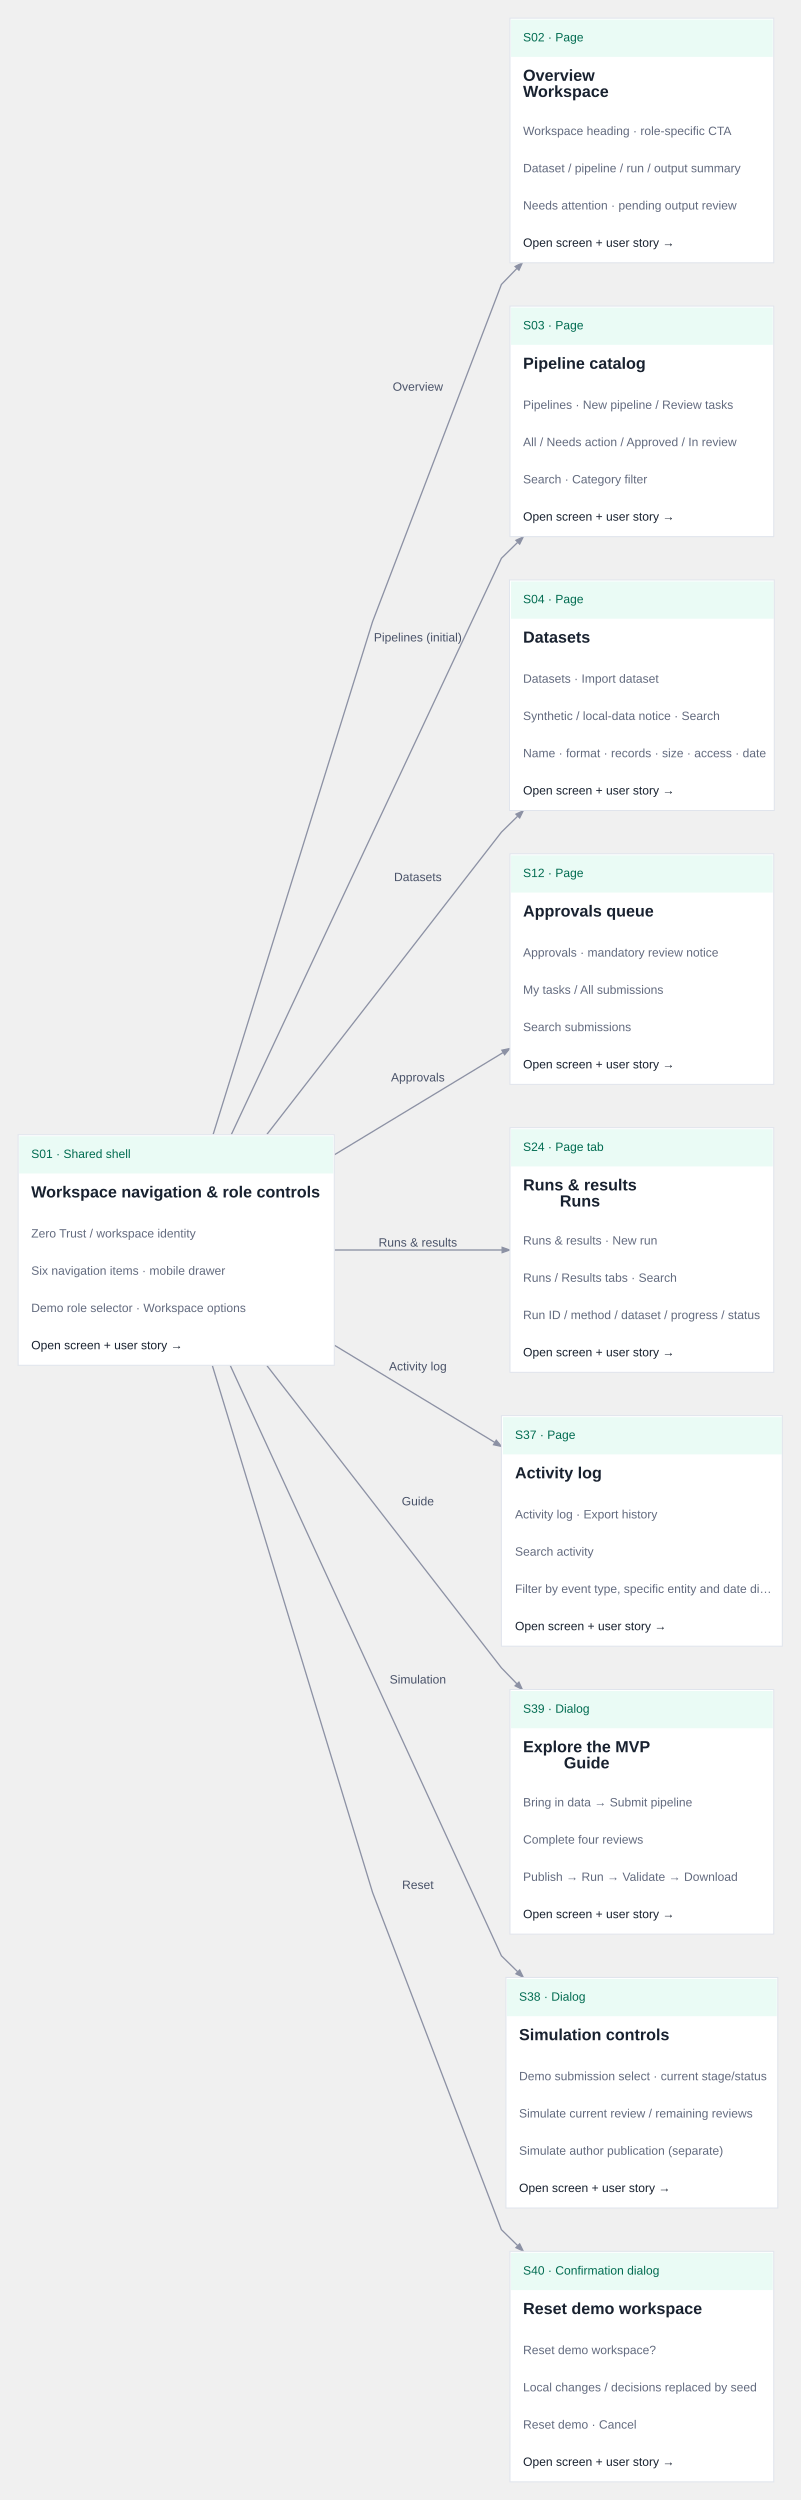
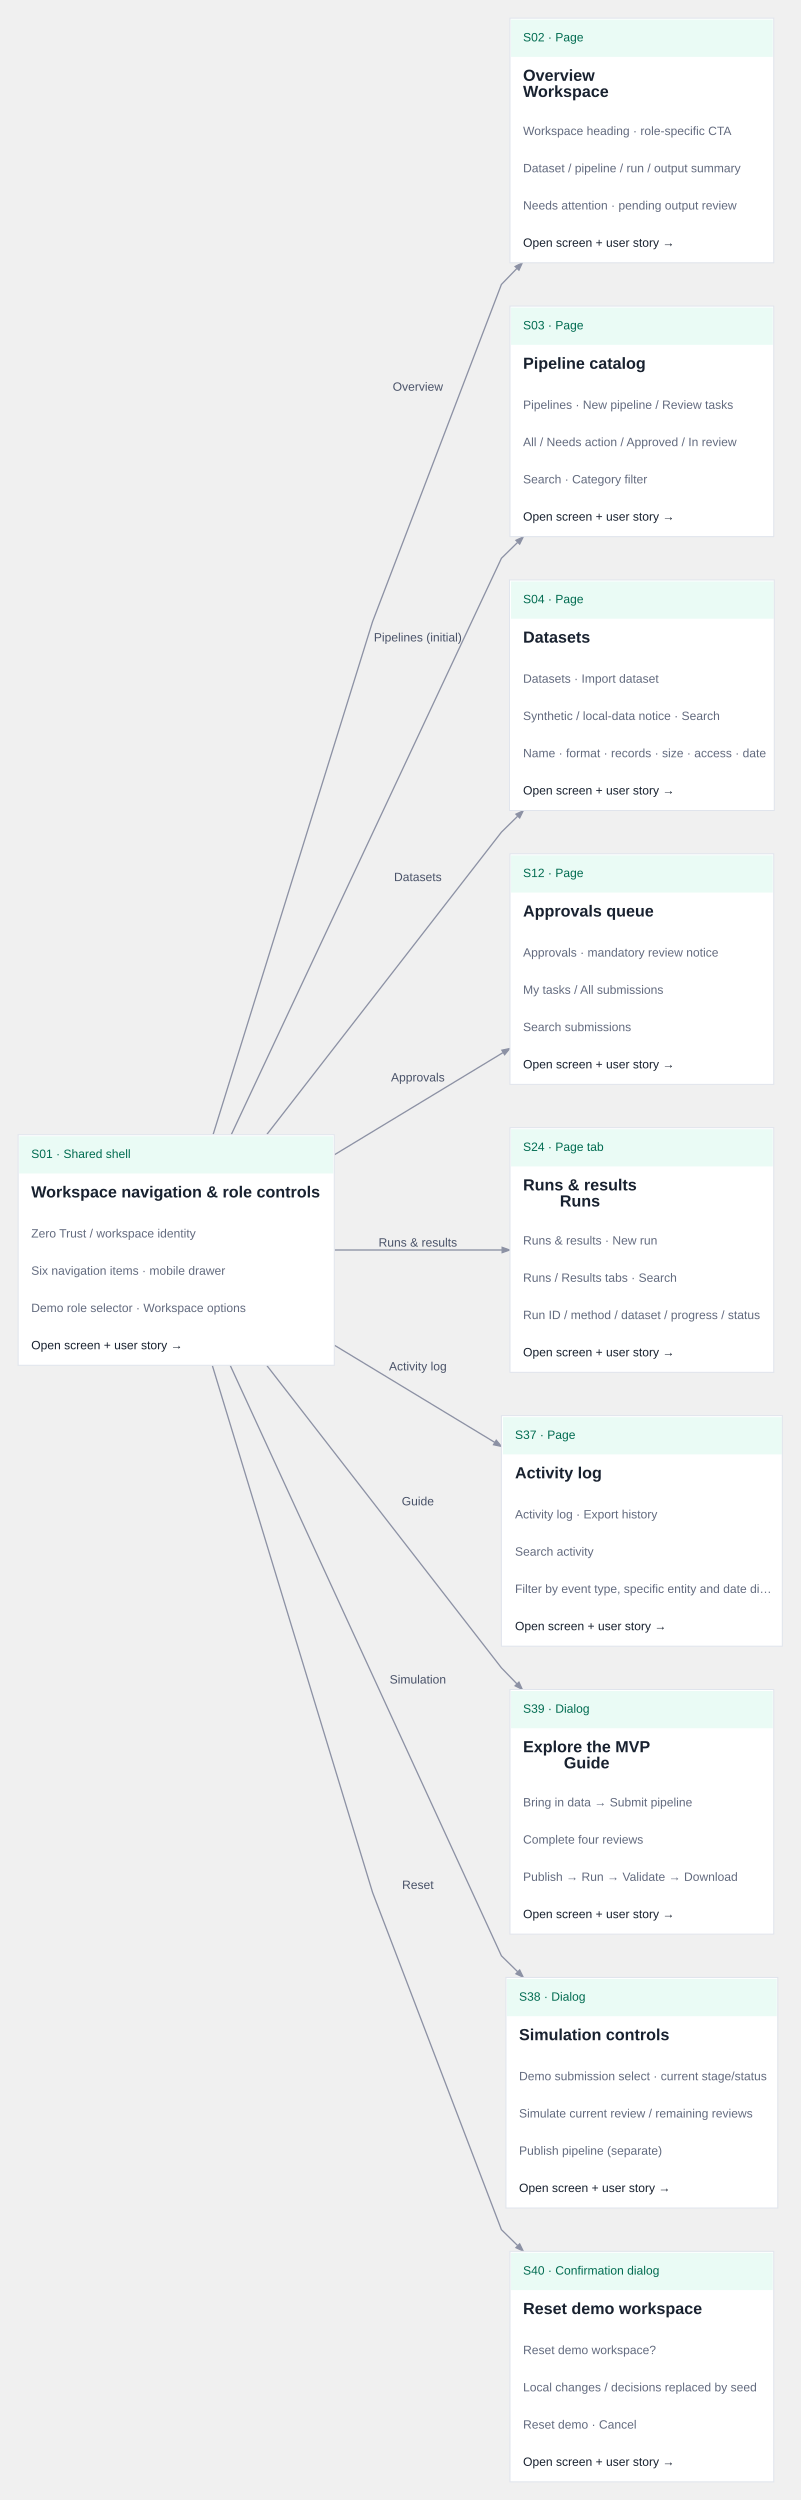
<svg xmlns="http://www.w3.org/2000/svg" xmlns:xlink="http://www.w3.org/1999/xlink" width="795pt" height="2483pt" viewBox="0.00 0.00 795.00 2483.00">
  <g id="graph0" class="graph" transform="scale(1 1) rotate(0) translate(18 2465)">
    <g id="edge1" class="edge">
      <g id="a_edge1">
        <a xlink:title="Overview">
          <path fill="none" stroke="#8c91a4" stroke-width="1.3" d="M193.7,-1338.31C249.73,-1518.54 352,-1847.5 352,-1847.5 352,-1847.5 480,-2182.5 480,-2182.5 480,-2182.5 485.99,-2188.68 495.47,-2198.47" />
          <polygon fill="#8c91a4" stroke="#8c91a4" stroke-width="1.3" points="493.63,-2200.35 500.73,-2203.91 497.4,-2196.69 493.63,-2200.35" />
        </a>
      </g>
      <text text-anchor="middle" x="397" y="-2076.9" font-family="Arial" font-size="12.00" fill="#495268">Overview</text>
    </g>
    <g id="edge2" class="edge">
      <g id="a_edge2">
        <a xlink:title="Pipelines (initial)">
          <path fill="none" stroke="#8c91a4" stroke-width="1.3" d="M211.71,-1338.1C303.33,-1533.56 480,-1910.5 480,-1910.5 480,-1910.5 486.28,-1916.66 496.16,-1926.37" />
          <polygon fill="#8c91a4" stroke="#8c91a4" stroke-width="1.3" points="494.45,-1928.37 501.64,-1931.75 498.13,-1924.62 494.45,-1928.37" />
        </a>
      </g>
      <text text-anchor="middle" x="397" y="-1827.9" font-family="Arial" font-size="12.00" fill="#495268">Pipelines (initial)</text>
    </g>
    <g id="edge3" class="edge">
      <g id="a_edge3">
        <a xlink:title="Datasets">
          <path fill="none" stroke="#8c91a4" stroke-width="1.3" d="M247.05,-1338.27C342.36,-1461.1 480,-1638.5 480,-1638.5 480,-1638.5 486.28,-1644.66 496.16,-1654.37" />
          <polygon fill="#8c91a4" stroke="#8c91a4" stroke-width="1.3" points="494.45,-1656.37 501.64,-1659.75 498.13,-1652.62 494.45,-1656.37" />
        </a>
      </g>
      <text text-anchor="middle" x="397" y="-1589.9" font-family="Arial" font-size="12.00" fill="#495268">Datasets</text>
    </g>
    <g id="edge4" class="edge">
      <g id="a_edge4">
        <a xlink:title="Approvals">
          <path fill="none" stroke="#8c91a4" stroke-width="1.3" d="M314.23,-1318.15C368.51,-1351.04 428.93,-1387.64 481.53,-1419.52" />
          <polygon fill="#8c91a4" stroke="#8c91a4" stroke-width="1.3" points="480.46,-1421.94 488.24,-1423.58 483.18,-1417.45 480.46,-1421.94" />
        </a>
      </g>
      <text text-anchor="middle" x="397" y="-1390.9" font-family="Arial" font-size="12.00" fill="#495268">Approvals</text>
    </g>
    <g id="edge5" class="edge">
      <g id="a_edge5">
        <a xlink:title="Runs &amp; results">
          <path fill="none" stroke="#8c91a4" stroke-width="1.3" d="M314.23,-1223.5C368.17,-1223.5 428.19,-1223.5 480.57,-1223.5" />
          <polygon fill="#8c91a4" stroke="#8c91a4" stroke-width="1.3" points="480.74,-1226.13 488.24,-1223.5 480.74,-1220.88 480.74,-1226.13" />
        </a>
      </g>
      <text text-anchor="middle" x="397" y="-1226.9" font-family="Arial" font-size="12.00" fill="#495268">Runs &amp; results</text>
    </g>
    <g id="edge6" class="edge">
      <g id="a_edge6">
        <a xlink:title="Activity log">
          <path fill="none" stroke="#8c91a4" stroke-width="1.3" d="M314.23,-1128.85C365.75,-1097.63 422.82,-1063.06 473.47,-1032.37" />
          <polygon fill="#8c91a4" stroke="#8c91a4" stroke-width="1.3" points="474.88,-1034.58 479.94,-1028.45 472.16,-1030.09 474.88,-1034.58" />
        </a>
      </g>
      <text text-anchor="middle" x="397" y="-1103.9" font-family="Arial" font-size="12.00" fill="#495268">Activity log</text>
    </g>
    <g id="edge7" class="edge">
      <g id="a_edge7">
        <a xlink:title="Guide">
          <path fill="none" stroke="#8c91a4" stroke-width="1.3" d="M247.05,-1108.73C342.36,-985.9 480,-808.5 480,-808.5 480,-808.5 485.99,-802.32 495.47,-792.53" />
          <polygon fill="#8c91a4" stroke="#8c91a4" stroke-width="1.3" points="497.4,-794.31 500.73,-787.09 493.63,-790.65 497.4,-794.31" />
        </a>
      </g>
      <text text-anchor="middle" x="397" y="-969.9" font-family="Arial" font-size="12.00" fill="#495268">Guide</text>
    </g>
    <g id="edge8" class="edge">
      <g id="a_edge8">
        <a xlink:title="Simulation">
          <path fill="none" stroke="#8c91a4" stroke-width="1.3" d="M210.63,-1108.92C301.93,-910.17 480,-522.5 480,-522.5 480,-522.5 486.28,-516.34 496.16,-506.63" />
          <polygon fill="#8c91a4" stroke="#8c91a4" stroke-width="1.3" points="498.13,-508.38 501.64,-501.25 494.45,-504.63 498.13,-508.38" />
        </a>
      </g>
      <text text-anchor="middle" x="397" y="-792.9" font-family="Arial" font-size="12.00" fill="#495268">Simulation</text>
    </g>
    <g id="edge9" class="edge">
      <g id="a_edge9">
        <a xlink:title="Reset">
          <path fill="none" stroke="#8c91a4" stroke-width="1.3" d="M192.91,-1108.7C248.76,-925.02 352,-585.5 352,-585.5 352,-585.5 480,-250.5 480,-250.5 480,-250.5 486.28,-244.34 496.16,-234.63" />
          <polygon fill="#8c91a4" stroke="#8c91a4" stroke-width="1.3" points="498.13,-236.38 501.64,-229.25 494.45,-232.63 498.13,-236.38" />
        </a>
      </g>
      <text text-anchor="middle" x="397" y="-588.9" font-family="Arial" font-size="12.00" fill="#495268">Reset</text>
    </g>
    <g id="node-S01" class="node">
      <g id="a_node-S01">
        <a xlink:href="#screen=S01&amp;journey=F01" xlink:title="Workspace navigation &amp; role controls">
          <polygon fill="white" stroke="transparent" points="0,-1109 0,-1338 314,-1338 314,-1109 0,-1109" />
          <polygon fill="#eafbf5" stroke="transparent" points="1,-1299.5 1,-1336.5 313,-1336.5 313,-1299.5 1,-1299.5" />
          <text text-anchor="start" x="13" y="-1314.9" font-family="Arial" font-size="12.00" fill="#006b50">S01 · Shared shell</text>
          <text text-anchor="start" x="13" y="-1275.7" font-family="Arial" font-weight="bold" font-size="16.00" fill="#18212f">Workspace navigation &amp; role controls</text>
          <text text-anchor="start" x="13" y="-1235.9" font-family="Arial" font-size="12.00" fill="#626a7e">Zero Trust / workspace identity</text>
          <text text-anchor="start" x="13" y="-1198.9" font-family="Arial" font-size="12.00" fill="#626a7e">Six navigation items · mobile drawer</text>
          <text text-anchor="start" x="13" y="-1161.9" font-family="Arial" font-size="12.00" fill="#626a7e">Demo role selector · Workspace options</text>
          <text text-anchor="start" x="13" y="-1124.9" font-family="Arial" font-size="12.00" fill="#18212f">Open screen + user story →</text>
          <polygon fill="none" stroke="#e0e4ec" points="0,-1109 0,-1338 314,-1338 314,-1109 0,-1109" />
        </a>
      </g>
    </g>
    <g id="node-S02" class="node">
      <g id="a_node-S02">
        <a xlink:href="#screen=S02&amp;journey=F01" xlink:title="Overview · Workspace">
          <polygon fill="white" stroke="transparent" points="488.5,-2204 488.5,-2447 750.5,-2447 750.5,-2204 488.5,-2204" />
          <polygon fill="#eafbf5" stroke="transparent" points="489.5,-2408.5 489.5,-2445.5 749.5,-2445.5 749.5,-2408.5 489.5,-2408.5" />
          <text text-anchor="start" x="501.5" y="-2423.9" font-family="Arial" font-size="12.00" fill="#006b50">S02 · Page</text>
          <text text-anchor="start" x="501.5" y="-2384.7" font-family="Arial" font-weight="bold" font-size="16.00" fill="#18212f">Overview</text>
          <text text-anchor="start" x="501.5" y="-2368.7" font-family="Arial" font-weight="bold" font-size="16.00" fill="#18212f">Workspace</text>
          <text text-anchor="start" x="501.5" y="-2330.9" font-family="Arial" font-size="12.00" fill="#626a7e">Workspace heading · role-specific CTA</text>
          <text text-anchor="start" x="501.5" y="-2293.9" font-family="Arial" font-size="12.00" fill="#626a7e">Dataset / pipeline / run / output summary</text>
          <text text-anchor="start" x="501.5" y="-2256.9" font-family="Arial" font-size="12.00" fill="#626a7e">Needs attention · pending output review</text>
          <text text-anchor="start" x="501.5" y="-2219.9" font-family="Arial" font-size="12.00" fill="#18212f">Open screen + user story →</text>
          <polygon fill="none" stroke="#e0e4ec" points="488.5,-2204 488.5,-2447 750.5,-2447 750.5,-2204 488.5,-2204" />
        </a>
      </g>
    </g>
    <g id="node-S03" class="node">
      <g id="a_node-S03">
        <a xlink:href="#screen=S03&amp;journey=F01" xlink:title="Pipeline catalog">
          <polygon fill="white" stroke="transparent" points="488.5,-1932 488.5,-2161 750.5,-2161 750.5,-1932 488.5,-1932" />
          <polygon fill="#eafbf5" stroke="transparent" points="489.5,-2122.5 489.5,-2159.5 749.5,-2159.5 749.5,-2122.5 489.5,-2122.5" />
          <text text-anchor="start" x="501.5" y="-2137.9" font-family="Arial" font-size="12.00" fill="#006b50">S03 · Page</text>
          <text text-anchor="start" x="501.5" y="-2098.7" font-family="Arial" font-weight="bold" font-size="16.00" fill="#18212f">Pipeline catalog</text>
          <text text-anchor="start" x="501.5" y="-2058.9" font-family="Arial" font-size="12.00" fill="#626a7e">Pipelines · New pipeline / Review tasks</text>
          <text text-anchor="start" x="501.5" y="-2021.9" font-family="Arial" font-size="12.00" fill="#626a7e">All / Needs action / Approved / In review</text>
          <text text-anchor="start" x="501.5" y="-1984.9" font-family="Arial" font-size="12.00" fill="#626a7e">Search · Category filter</text>
          <text text-anchor="start" x="501.5" y="-1947.9" font-family="Arial" font-size="12.00" fill="#18212f">Open screen + user story →</text>
          <polygon fill="none" stroke="#e0e4ec" points="488.5,-1932 488.5,-2161 750.5,-2161 750.5,-1932 488.5,-1932" />
        </a>
      </g>
    </g>
    <g id="node-S04" class="node">
      <g id="a_node-S04">
        <a xlink:href="#screen=S04&amp;journey=F01" xlink:title="Datasets">
          <polygon fill="white" stroke="transparent" points="488,-1660 488,-1889 751,-1889 751,-1660 488,-1660" />
          <polygon fill="#eafbf5" stroke="transparent" points="489.5,-1850.5 489.5,-1887.5 750.5,-1887.5 750.5,-1850.5 489.5,-1850.5" />
          <text text-anchor="start" x="501.5" y="-1865.9" font-family="Arial" font-size="12.00" fill="#006b50">S04 · Page</text>
          <text text-anchor="start" x="501.5" y="-1826.7" font-family="Arial" font-weight="bold" font-size="16.00" fill="#18212f">Datasets</text>
          <text text-anchor="start" x="501.5" y="-1786.9" font-family="Arial" font-size="12.00" fill="#626a7e">Datasets · Import dataset</text>
          <text text-anchor="start" x="501.5" y="-1749.9" font-family="Arial" font-size="12.00" fill="#626a7e">Synthetic / local-data notice · Search</text>
          <text text-anchor="start" x="501.5" y="-1712.9" font-family="Arial" font-size="12.00" fill="#626a7e">Name · format · records · size · access · date</text>
          <text text-anchor="start" x="501.5" y="-1675.9" font-family="Arial" font-size="12.00" fill="#18212f">Open screen + user story →</text>
          <polygon fill="none" stroke="#e0e4ec" points="488,-1660 488,-1889 751,-1889 751,-1660 488,-1660" />
        </a>
      </g>
    </g>
    <g id="node-S12" class="node">
      <g id="a_node-S12">
        <a xlink:href="#screen=S12&amp;journey=F01" xlink:title="Approvals queue">
          <polygon fill="white" stroke="transparent" points="488.5,-1388 488.5,-1617 750.5,-1617 750.5,-1388 488.5,-1388" />
          <polygon fill="#eafbf5" stroke="transparent" points="489.5,-1578.5 489.5,-1615.5 749.5,-1615.5 749.5,-1578.5 489.5,-1578.5" />
          <text text-anchor="start" x="501.5" y="-1593.9" font-family="Arial" font-size="12.00" fill="#006b50">S12 · Page</text>
          <text text-anchor="start" x="501.5" y="-1554.7" font-family="Arial" font-weight="bold" font-size="16.00" fill="#18212f">Approvals queue</text>
          <text text-anchor="start" x="501.5" y="-1514.9" font-family="Arial" font-size="12.00" fill="#626a7e">Approvals · mandatory review notice</text>
          <text text-anchor="start" x="501.5" y="-1477.9" font-family="Arial" font-size="12.00" fill="#626a7e">My tasks / All submissions</text>
          <text text-anchor="start" x="501.5" y="-1440.9" font-family="Arial" font-size="12.00" fill="#626a7e">Search submissions</text>
          <text text-anchor="start" x="501.5" y="-1403.9" font-family="Arial" font-size="12.00" fill="#18212f">Open screen + user story →</text>
          <polygon fill="none" stroke="#e0e4ec" points="488.5,-1388 488.5,-1617 750.5,-1617 750.5,-1388 488.5,-1388" />
        </a>
      </g>
    </g>
    <g id="node-S24" class="node">
      <g id="a_node-S24">
        <a xlink:href="#screen=S24&amp;journey=F01" xlink:title="Runs &amp; results · Runs">
          <polygon fill="white" stroke="transparent" points="488.5,-1102 488.5,-1345 750.5,-1345 750.5,-1102 488.5,-1102" />
          <polygon fill="#eafbf5" stroke="transparent" points="489.5,-1306.5 489.5,-1343.5 749.5,-1343.5 749.5,-1306.5 489.5,-1306.5" />
          <text text-anchor="start" x="501.5" y="-1321.9" font-family="Arial" font-size="12.00" fill="#006b50">S24 · Page tab</text>
          <text text-anchor="start" x="501.5" y="-1282.7" font-family="Arial" font-weight="bold" font-size="16.00" fill="#18212f">Runs &amp; results</text>
          <text text-anchor="start" x="538" y="-1266.7" font-family="Arial" font-weight="bold" font-size="16.00" fill="#18212f">Runs</text>
          <text text-anchor="start" x="501.5" y="-1228.9" font-family="Arial" font-size="12.00" fill="#626a7e">Runs &amp; results · New run</text>
          <text text-anchor="start" x="501.5" y="-1191.9" font-family="Arial" font-size="12.00" fill="#626a7e">Runs / Results tabs · Search</text>
          <text text-anchor="start" x="501.5" y="-1154.9" font-family="Arial" font-size="12.00" fill="#626a7e">Run ID / method / dataset / progress / status</text>
          <text text-anchor="start" x="501.5" y="-1117.9" font-family="Arial" font-size="12.00" fill="#18212f">Open screen + user story →</text>
          <polygon fill="none" stroke="#e0e4ec" points="488.5,-1102 488.5,-1345 750.5,-1345 750.5,-1102 488.5,-1102" />
        </a>
      </g>
    </g>
    <g id="node-S37" class="node">
      <g id="a_node-S37">
        <a xlink:href="#screen=S37&amp;journey=F01" xlink:title="Activity log">
          <polygon fill="white" stroke="transparent" points="480,-830 480,-1059 759,-1059 759,-830 480,-830" />
          <polygon fill="#eafbf5" stroke="transparent" points="481.5,-1020.5 481.5,-1057.5 758.5,-1057.5 758.5,-1020.5 481.5,-1020.5" />
          <text text-anchor="start" x="493.5" y="-1035.9" font-family="Arial" font-size="12.00" fill="#006b50">S37 · Page</text>
          <text text-anchor="start" x="493.5" y="-996.7" font-family="Arial" font-weight="bold" font-size="16.00" fill="#18212f">Activity log</text>
          <text text-anchor="start" x="493.5" y="-956.9" font-family="Arial" font-size="12.00" fill="#626a7e">Activity log · Export history</text>
          <text text-anchor="start" x="493.5" y="-919.9" font-family="Arial" font-size="12.00" fill="#626a7e">Search activity</text>
          <text text-anchor="start" x="493.5" y="-882.9" font-family="Arial" font-size="12.00" fill="#626a7e">Filter by event type, specific entity and date di…</text>
          <text text-anchor="start" x="493.5" y="-845.9" font-family="Arial" font-size="12.00" fill="#18212f">Open screen + user story →</text>
          <polygon fill="none" stroke="#e0e4ec" points="480,-830 480,-1059 759,-1059 759,-830 480,-830" />
        </a>
      </g>
    </g>
    <g id="node-S39" class="node">
      <g id="a_node-S39">
        <a xlink:href="#screen=S39&amp;journey=F01" xlink:title="Explore the MVP · Guide">
          <polygon fill="white" stroke="transparent" points="488.5,-544 488.5,-787 750.5,-787 750.5,-544 488.5,-544" />
          <polygon fill="#eafbf5" stroke="transparent" points="489.5,-748.5 489.5,-785.5 749.5,-785.5 749.5,-748.5 489.5,-748.5" />
          <text text-anchor="start" x="501.5" y="-763.9" font-family="Arial" font-size="12.00" fill="#006b50">S39 · Dialog</text>
          <text text-anchor="start" x="501.5" y="-724.7" font-family="Arial" font-weight="bold" font-size="16.00" fill="#18212f">Explore the MVP</text>
          <text text-anchor="start" x="542" y="-708.7" font-family="Arial" font-weight="bold" font-size="16.00" fill="#18212f">Guide</text>
          <text text-anchor="start" x="501.5" y="-670.9" font-family="Arial" font-size="12.00" fill="#626a7e">Bring in data → Submit pipeline</text>
          <text text-anchor="start" x="501.5" y="-633.9" font-family="Arial" font-size="12.00" fill="#626a7e">Complete four reviews</text>
          <text text-anchor="start" x="501.5" y="-596.9" font-family="Arial" font-size="12.00" fill="#626a7e">Publish → Run → Validate → Download</text>
          <text text-anchor="start" x="501.5" y="-559.9" font-family="Arial" font-size="12.00" fill="#18212f">Open screen + user story →</text>
          <polygon fill="none" stroke="#e0e4ec" points="488.5,-544 488.5,-787 750.5,-787 750.5,-544 488.5,-544" />
        </a>
      </g>
    </g>
    <g id="node-S38" class="node">
      <g id="a_node-S38">
        <a xlink:href="#screen=S38&amp;journey=F01" xlink:title="Simulation controls">
          <polygon fill="white" stroke="transparent" points="484.5,-272 484.5,-501 754.5,-501 754.5,-272 484.5,-272" />
          <polygon fill="#eafbf5" stroke="transparent" points="485.5,-462.5 485.5,-499.5 753.5,-499.5 753.5,-462.5 485.5,-462.5" />
          <text text-anchor="start" x="497.5" y="-477.9" font-family="Arial" font-size="12.00" fill="#006b50">S38 · Dialog</text>
          <text text-anchor="start" x="497.5" y="-438.7" font-family="Arial" font-weight="bold" font-size="16.00" fill="#18212f">Simulation controls</text>
          <text text-anchor="start" x="497.5" y="-398.9" font-family="Arial" font-size="12.00" fill="#626a7e">Demo submission select · current stage/status</text>
          <text text-anchor="start" x="497.5" y="-361.9" font-family="Arial" font-size="12.00" fill="#626a7e">Simulate current review / remaining reviews</text>
-           <text text-anchor="start" x="497.5" y="-324.9" font-family="Arial" font-size="12.00" fill="#626a7e">Simulate author publication (separate)</text>
+           <text text-anchor="start" x="497.5" y="-324.9" font-family="Arial" font-size="12.00" fill="#626a7e">Publish pipeline (separate)</text>
          <text text-anchor="start" x="497.5" y="-287.9" font-family="Arial" font-size="12.00" fill="#18212f">Open screen + user story →</text>
          <polygon fill="none" stroke="#e0e4ec" points="484.5,-272 484.5,-501 754.5,-501 754.5,-272 484.5,-272" />
        </a>
      </g>
    </g>
    <g id="node-S40" class="node">
      <g id="a_node-S40">
        <a xlink:href="#screen=S40&amp;journey=F01" xlink:title="Reset demo workspace">
          <polygon fill="white" stroke="transparent" points="488.5,0 488.5,-229 750.5,-229 750.5,0 488.5,0" />
          <polygon fill="#eafbf5" stroke="transparent" points="489.5,-190.5 489.5,-227.5 749.5,-227.5 749.5,-190.5 489.5,-190.5" />
          <text text-anchor="start" x="501.5" y="-205.9" font-family="Arial" font-size="12.00" fill="#006b50">S40 · Confirmation dialog</text>
          <text text-anchor="start" x="501.5" y="-166.7" font-family="Arial" font-weight="bold" font-size="16.00" fill="#18212f">Reset demo workspace</text>
          <text text-anchor="start" x="501.5" y="-126.9" font-family="Arial" font-size="12.00" fill="#626a7e">Reset demo workspace?</text>
          <text text-anchor="start" x="501.5" y="-89.9" font-family="Arial" font-size="12.00" fill="#626a7e">Local changes / decisions replaced by seed</text>
          <text text-anchor="start" x="501.5" y="-52.9" font-family="Arial" font-size="12.00" fill="#626a7e">Reset demo · Cancel</text>
          <text text-anchor="start" x="501.5" y="-15.9" font-family="Arial" font-size="12.00" fill="#18212f">Open screen + user story →</text>
          <polygon fill="none" stroke="#e0e4ec" points="488.5,0 488.5,-229 750.5,-229 750.5,0 488.5,0" />
        </a>
      </g>
    </g>
  </g>
</svg>
